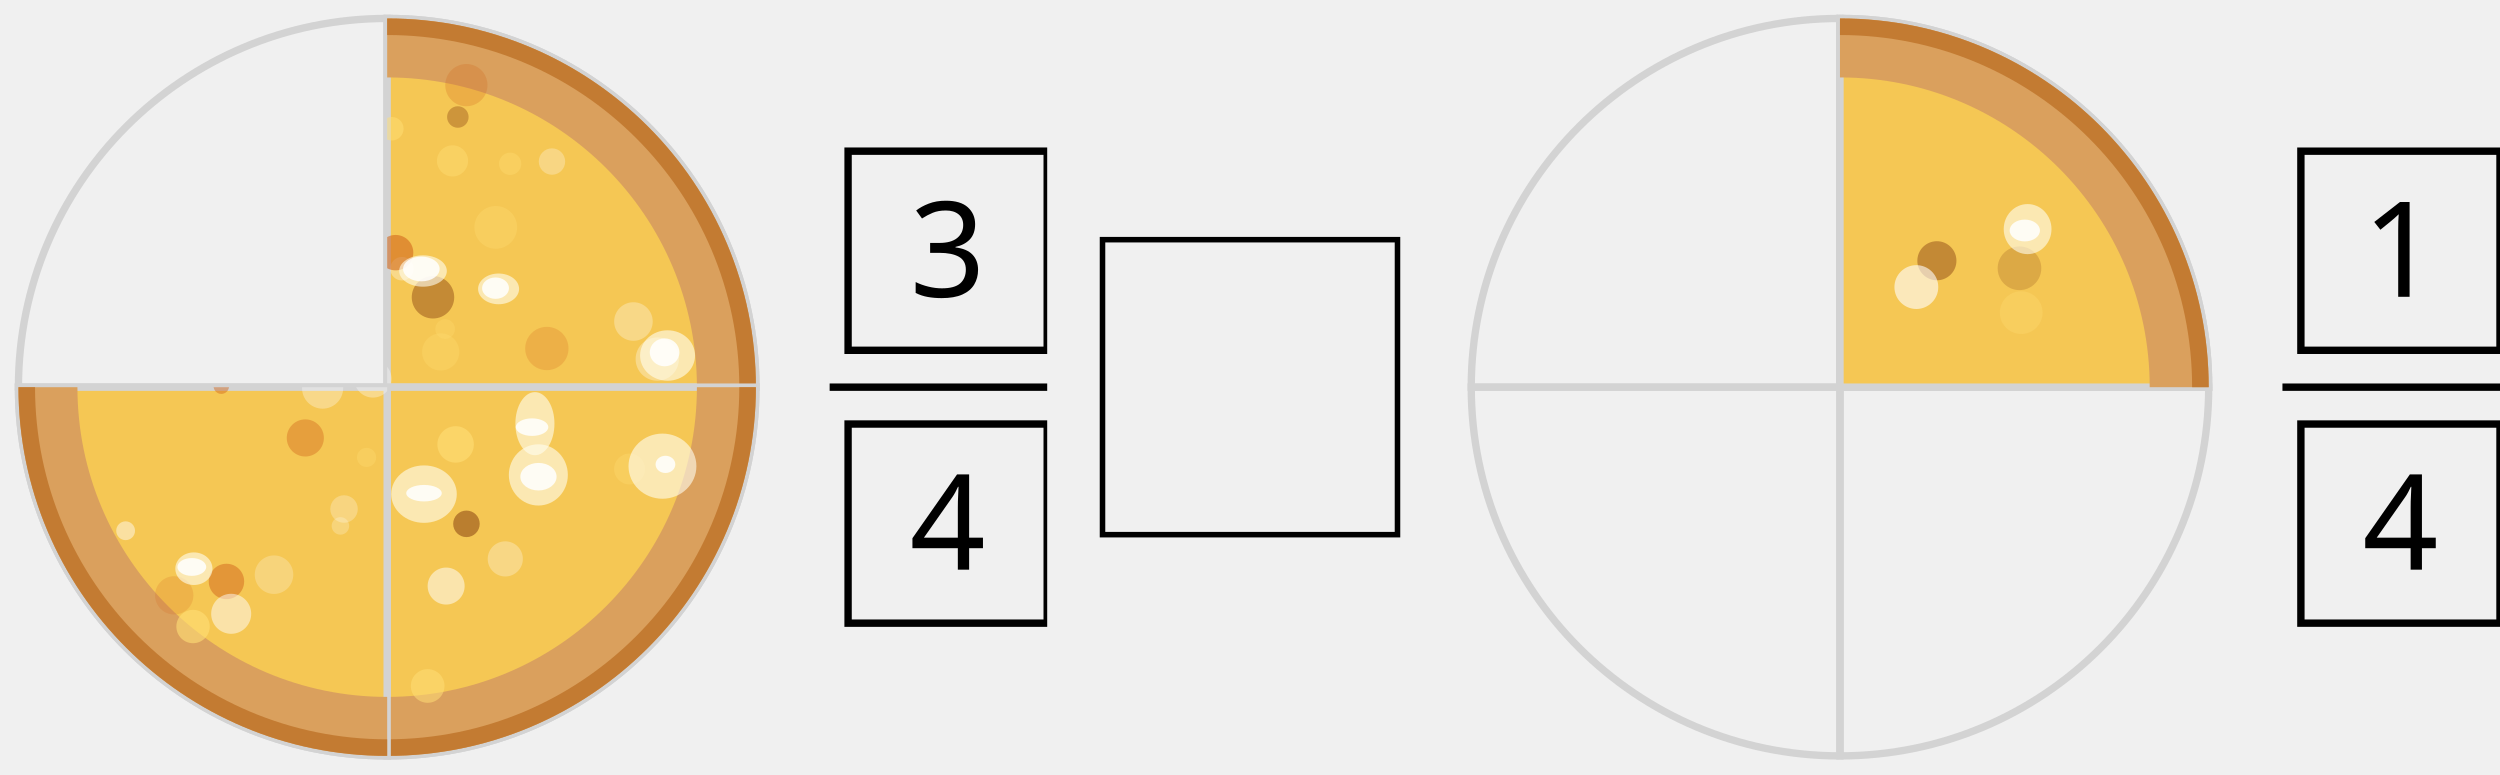
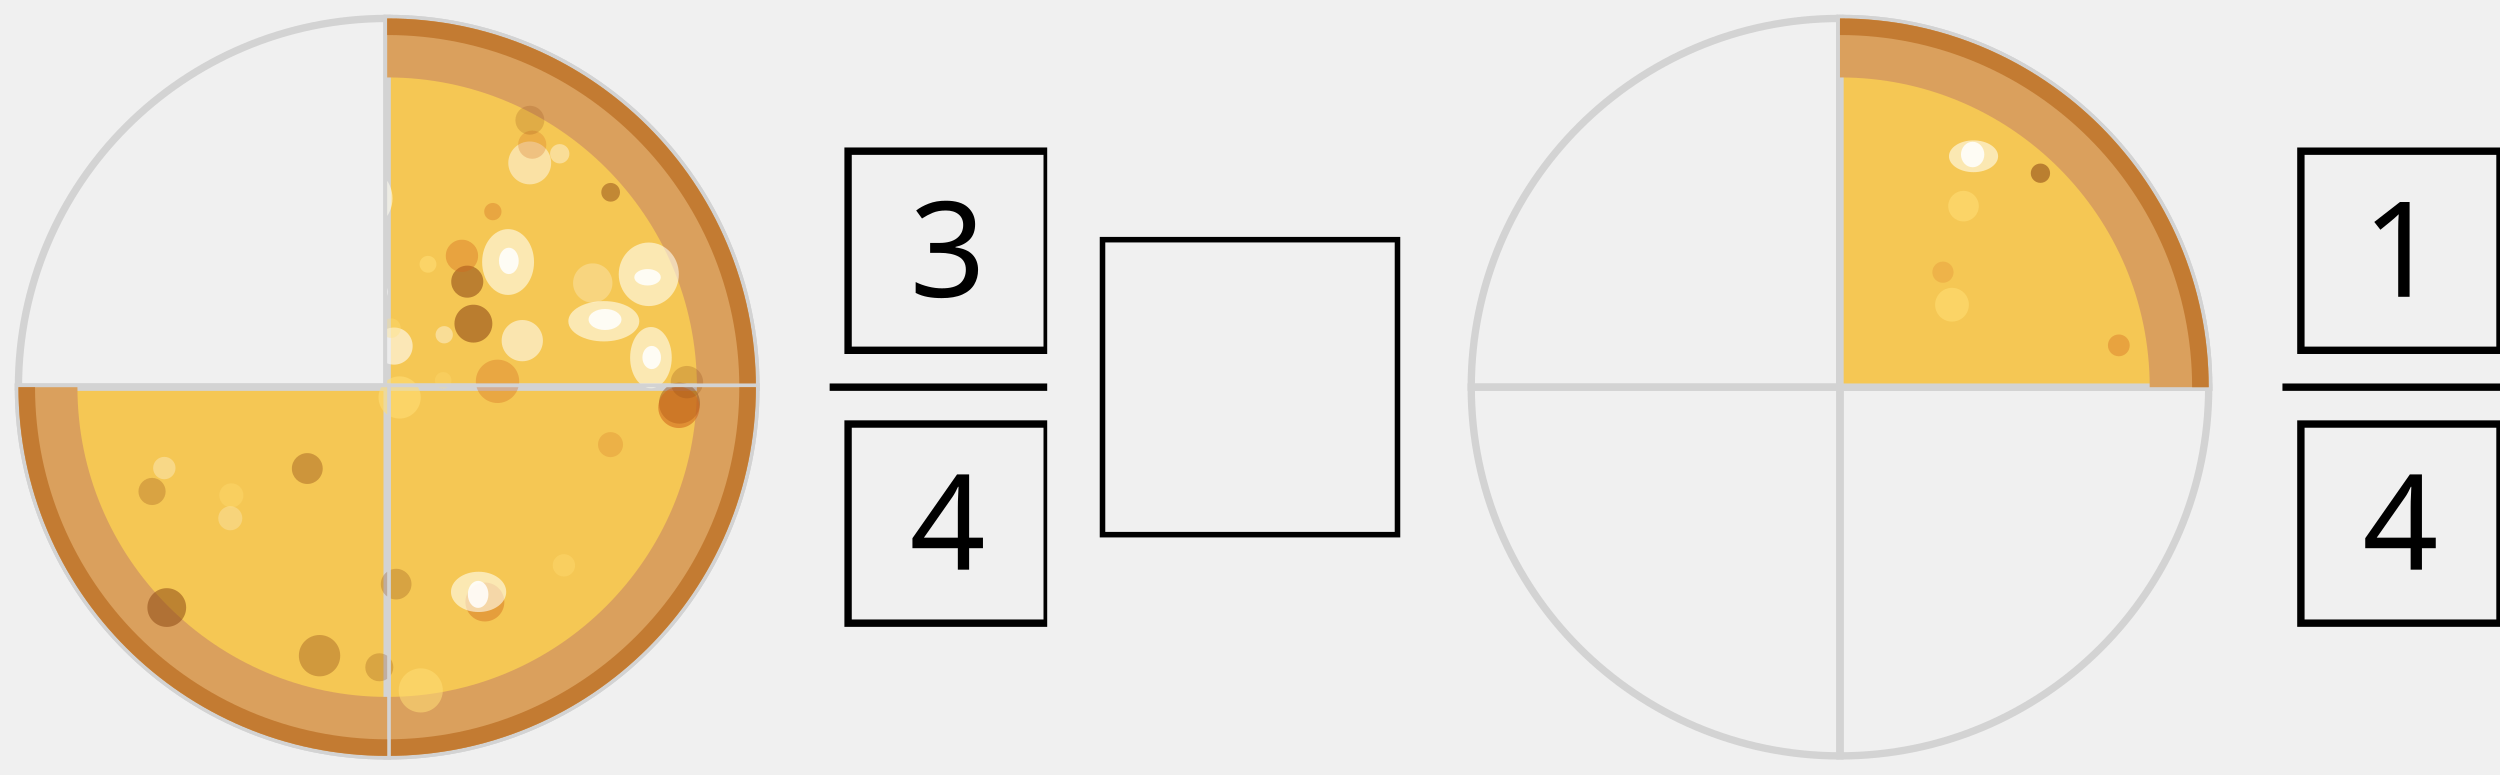
<svg xmlns="http://www.w3.org/2000/svg" xmlns:xlink="http://www.w3.org/1999/xlink" width="678.0" height="210.0">
  <svg x="0.0" y="0.0" width="284.0" height="210.0" viewBox="0 0 284.0 210">
    <defs>
-       <clipPath id="clip-4434256400-4502533968">
+       <clipPath id="clip-4511654416-4579929936">
        <path d="M105.0,105.0 L105.0,5.0 A100,100,0,0,1,205.0,105.0 Z" fill="none" />
      </clipPath>
-       <clipPath id="clip-4434256400-4503136208">
+       <clipPath id="clip-4511654416-4580680528">
        <path d="M105.0,105.0 L205.0,105.0 A100,100,0,0,1,105.0,205.0 Z" fill="none" />
      </clipPath>
-       <clipPath id="clip-4434256400-4503480912">
+       <clipPath id="clip-4511654416-4580718032">
        <path d="M105.0,105.0 L105.0,205.0 A100,100,0,0,1,5.0,105 Z" fill="none" />
      </clipPath>
    </defs>
    <g>
      <path d="M105.0,105.0 L105.0,5.0 A100,100,0,0,1,205.0,105.0 Z" fill="none" stroke="lightgray" stroke-width="2" />
      <path d="M105.0,105.0 L205.0,105.0 A100,100,0,0,1,105.0,205.0 Z" fill="none" stroke="lightgray" stroke-width="2" />
      <path d="M105.0,105.0 L105.0,205.0 A100,100,0,0,1,5.0,105 Z" fill="none" stroke="lightgray" stroke-width="2" />
      <path d="M105.0,105.0 L5.0,105 A100,100,0,0,1,105,5.0 Z" fill="none" stroke="lightgray" stroke-width="2" />
      <path d="M105.0,105.0 L105.0,5.0 A100,100,0,0,1,205.0,105.0 Z" fill="#F5C754" stroke="lightgray" stroke-width="2" />
-       <use xlink:href="#clip-4434256400-4502533968" />
-       <g clip-path="url(#clip-4434256400-4502533968)">
-         <circle cx="105.0" cy="105.0" r="92" stroke="#DAA05D" stroke-width="16" fill="none" />
-         <circle cx="105.0" cy="105.0" r="98" stroke="#C37B32" stroke-width="5" fill="none" />
-         <circle cx="92.323" cy="142.624" r="2.377" fill="#FFFFFF" fill-opacity="0.226" />
-         <circle cx="93.301" cy="138.044" r="3.729" fill="#FFFFFF" fill-opacity="0.256" />
-         <circle cx="70.148" cy="62.3" r="5.018" fill="#FFFFFF" fill-opacity="0.513" />
-         <circle cx="79.438" cy="75.374" r="5.429" fill="#D2691E" fill-opacity="0.256" />
-         <circle cx="60.021" cy="104.722" r="2.107" fill="#D2691E" fill-opacity="0.461" />
-         <circle cx="61.415" cy="157.692" r="4.803" fill="#D2691E" fill-opacity="0.518" />
-         <circle cx="99.894" cy="98.102" r="4.001" fill="#D2691E" fill-opacity="0.358" />
-         <circle cx="117.424" cy="80.62" r="5.759" fill="#8B4513" fill-opacity="0.468" />
-         <circle cx="52.353" cy="169.916" r="4.525" fill="#FFDE75" fill-opacity="0.597" />
-         <circle cx="74.312" cy="155.856" r="5.222" fill="#FFFFFF" fill-opacity="0.227" />
-         <circle cx="126.499" cy="142.065" r="3.599" fill="#8B4513" fill-opacity="0.556" />
-         <circle cx="87.49" cy="105.251" r="5.579" fill="#FFFFFF" fill-opacity="0.312" />
-         <circle cx="122.723" cy="43.635" r="4.221" fill="#FFDE75" fill-opacity="0.429" />
-         <circle cx="86.956" cy="26.168" r="2.171" fill="#FFFFFF" fill-opacity="0.28" />
-         <circle cx="119.519" cy="95.445" r="5.049" fill="#FFDE75" fill-opacity="0.279" />
-         <circle cx="148.304" cy="94.514" r="5.877" fill="#D2691E" fill-opacity="0.242" />
-         <circle cx="58.496" cy="59.856" r="4.905" fill="#FFFFFF" fill-opacity="0.257" />
-         <circle cx="95.373" cy="23.519" r="3.807" fill="#8B4513" fill-opacity="0.224" />
-         <circle cx="33.863" cy="85.746" r="2.396" fill="#8B4513" fill-opacity="0.212" />
-         <circle cx="149.695" cy="43.81" r="3.578" fill="#FFFFFF" fill-opacity="0.277" />
-         <circle cx="134.45" cy="61.665" r="5.789" fill="#FFDE75" fill-opacity="0.308" />
-         <circle cx="62.697" cy="166.463" r="5.427" fill="#FFFFFF" fill-opacity="0.489" />
-         <circle cx="34.068" cy="143.938" r="2.55" fill="#FFFFFF" fill-opacity="0.453" />
-         <circle cx="53.207" cy="62.461" r="4.716" fill="#FFFFFF" fill-opacity="0.306" />
-         <circle cx="126.48" cy="23.086" r="5.731" fill="#D2691E" fill-opacity="0.254" />
-         <circle cx="109.015" cy="72.873" r="3.192" fill="#FFFFFF" fill-opacity="0.319" />
-         <circle cx="106.267" cy="34.91" r="3.186" fill="#FFDE75" fill-opacity="0.51" />
-         <circle cx="123.564" cy="120.527" r="4.945" fill="#FFDE75" fill-opacity="0.599" />
-         <circle cx="65.887" cy="67.214" r="3.531" fill="#FFFFFF" fill-opacity="0.595" />
-         <circle cx="124.169" cy="31.73" r="2.92" fill="#8B4513" fill-opacity="0.382" />
-         <circle cx="170.741" cy="127.194" r="4.187" fill="#FFDE75" fill-opacity="0.318" />
-         <circle cx="99.409" cy="124.053" r="2.592" fill="#FFDE75" fill-opacity="0.312" />
-         <circle cx="120.992" cy="158.941" r="5.017" fill="#FFFFFF" fill-opacity="0.514" />
-         <circle cx="101.138" cy="102.768" r="5.058" fill="#FFFFFF" fill-opacity="0.327" />
-         <circle cx="100.95" cy="55.069" r="3.654" fill="#D2691E" fill-opacity="0.462" />
-         <circle cx="138.352" cy="44.422" r="3.019" fill="#FFDE75" fill-opacity="0.366" />
-         <circle cx="120.72" cy="89.234" r="2.665" fill="#FFDE75" fill-opacity="0.272" />
-         <circle cx="137.035" cy="151.576" r="4.764" fill="#FFFFFF" fill-opacity="0.287" />
-         <circle cx="171.787" cy="87.194" r="5.228" fill="#FFFFFF" fill-opacity="0.297" />
-         <circle cx="115.981" cy="186.034" r="4.564" fill="#FFDE75" fill-opacity="0.54" />
-         <circle cx="82.803" cy="118.771" r="5.035" fill="#D2691E" fill-opacity="0.417" />
-         <circle cx="178.25" cy="97.382" r="5.873" fill="#FFFFFF" fill-opacity="0.315" />
-         <circle cx="47.249" cy="161.459" r="5.199" fill="#D2691E" fill-opacity="0.204" />
-         <circle cx="107.287" cy="68.519" r="4.804" fill="#D2691E" fill-opacity="0.596" />
-         <circle cx="47.731" cy="82.656" r="3.165" fill="#8B4513" fill-opacity="0.369" />
-         <ellipse cx="179.658" cy="126.426" rx="9.205" ry="8.834" fill="#FFFDF0" fill-opacity="0.6" />
-         <ellipse cx="180.468" cy="125.941" rx="2.679" ry="2.338" fill="#FFFFFF" fill-opacity="0.85" />
-         <ellipse cx="114.99" cy="134.008" rx="8.891" ry="7.789" fill="#FFFDF0" fill-opacity="0.6" />
-         <ellipse cx="114.989" cy="133.753" rx="4.816" ry="2.238" fill="#FFFFFF" fill-opacity="0.85" />
-         <ellipse cx="145.999" cy="128.796" rx="8.001" ry="8.304" fill="#FFFDF0" fill-opacity="0.6" />
-         <ellipse cx="146.032" cy="129.28" rx="4.913" ry="3.737" fill="#FFFFFF" fill-opacity="0.85" />
-         <ellipse cx="95.317" cy="86.642" rx="8.515" ry="6.165" fill="#FFFDF0" fill-opacity="0.6" />
-         <ellipse cx="95.678" cy="86.908" rx="3.491" ry="2.332" fill="#FFFFFF" fill-opacity="0.85" />
-         <ellipse cx="114.719" cy="73.498" rx="6.463" ry="4.253" fill="#FFFDF0" fill-opacity="0.6" />
-         <ellipse cx="114.27" cy="72.943" rx="4.957" ry="3.362" fill="#FFFFFF" fill-opacity="0.85" />
-         <ellipse cx="52.583" cy="154.231" rx="5.036" ry="4.418" fill="#FFFDF0" fill-opacity="0.6" />
-         <ellipse cx="52.017" cy="153.757" rx="3.905" ry="2.419" fill="#FFFFFF" fill-opacity="0.85" />
-         <ellipse cx="135.216" cy="78.345" rx="5.561" ry="4.167" fill="#FFFDF0" fill-opacity="0.6" />
-         <ellipse cx="134.388" cy="78.148" rx="3.65" ry="2.9" fill="#FFFFFF" fill-opacity="0.85" />
-         <ellipse cx="145.07" cy="114.896" rx="5.298" ry="8.555" fill="#FFFDF0" fill-opacity="0.6" />
-         <ellipse cx="144.29" cy="115.841" rx="4.409" ry="2.381" fill="#FFFFFF" fill-opacity="0.85" />
-         <ellipse cx="181.042" cy="96.418" rx="7.451" ry="6.844" fill="#FFFDF0" fill-opacity="0.6" />
-         <ellipse cx="180.238" cy="95.554" rx="4.02" ry="3.787" fill="#FFFFFF" fill-opacity="0.85" />
+       <use xlink:href="#clip-4511654416-4579929936" />
+       <g clip-path="url(#clip-4511654416-4579929936)">
+         <circle cx="105.0" cy="105.0" r="92" stroke="#DAA05D" stroke-width="16" fill="none" />
+         <circle cx="105.0" cy="105.0" r="98" stroke="#C37B32" stroke-width="5" fill="none" />
+         <circle cx="86.658" cy="177.82" r="5.611" fill="#8B4513" fill-opacity="0.345" />
+         <circle cx="102.867" cy="180.965" r="3.798" fill="#8B4513" fill-opacity="0.262" />
+         <circle cx="62.738" cy="134.346" r="3.273" fill="#FFDE75" fill-opacity="0.353" />
+         <circle cx="152.934" cy="153.323" r="3.027" fill="#FFDE75" fill-opacity="0.399" />
+         <circle cx="108.377" cy="107.793" r="5.723" fill="#FFDE75" fill-opacity="0.576" />
+         <circle cx="143.66" cy="44.184" r="5.812" fill="#FFFFFF" fill-opacity="0.465" />
+         <circle cx="184.282" cy="109.342" r="5.555" fill="#8B4513" fill-opacity="0.438" />
+         <circle cx="165.607" cy="52.151" r="2.539" fill="#8B4513" fill-opacity="0.481" />
+         <circle cx="33.186" cy="65.707" r="3.967" fill="#8B4513" fill-opacity="0.34" />
+         <circle cx="114.109" cy="187.24" r="5.982" fill="#FFDE75" fill-opacity="0.54" />
+         <circle cx="134.927" cy="103.417" r="5.883" fill="#D2691E" fill-opacity="0.337" />
+         <circle cx="184.106" cy="110.5" r="5.584" fill="#D2691E" fill-opacity="0.59" />
+         <circle cx="54.277" cy="100.304" r="2.767" fill="#8B4513" fill-opacity="0.565" />
+         <circle cx="131.5" cy="163.267" r="5.281" fill="#D2691E" fill-opacity="0.43" />
+         <circle cx="48.217" cy="46.07" r="5.981" fill="#8B4513" fill-opacity="0.399" />
+         <circle cx="160.754" cy="76.762" r="5.337" fill="#FFFFFF" fill-opacity="0.252" />
+         <circle cx="102.786" cy="79.173" r="2.459" fill="#FFFFFF" fill-opacity="0.461" />
+         <circle cx="144.337" cy="39.235" r="3.83" fill="#D2691E" fill-opacity="0.268" />
+         <circle cx="126.72" cy="76.385" r="4.347" fill="#8B4513" fill-opacity="0.553" />
+         <circle cx="40.839" cy="91.419" r="3.7" fill="#FFFFFF" fill-opacity="0.33" />
+         <circle cx="62.452" cy="140.555" r="3.263" fill="#FFFFFF" fill-opacity="0.23" />
+         <circle cx="120.186" cy="103.151" r="2.246" fill="#FFDE75" fill-opacity="0.256" />
+         <circle cx="41.234" cy="133.286" r="3.686" fill="#8B4513" fill-opacity="0.273" />
+         <circle cx="82.969" cy="91.082" r="4.142" fill="#FFFFFF" fill-opacity="0.46" />
+         <circle cx="186.294" cy="103.639" r="4.394" fill="#8B4513" fill-opacity="0.239" />
+         <circle cx="44.255" cy="76.4" r="4.797" fill="#8B4513" fill-opacity="0.447" />
+         <circle cx="44.563" cy="126.936" r="3.038" fill="#FFFFFF" fill-opacity="0.299" />
+         <circle cx="90.916" cy="48.678" r="4.447" fill="#8B4513" fill-opacity="0.387" />
+         <circle cx="151.799" cy="41.701" r="2.625" fill="#FFFFFF" fill-opacity="0.394" />
+         <circle cx="83.339" cy="127.068" r="4.186" fill="#8B4513" fill-opacity="0.38" />
+         <circle cx="116.072" cy="71.675" r="2.283" fill="#FFDE75" fill-opacity="0.562" />
+         <circle cx="120.475" cy="90.786" r="2.349" fill="#FFFFFF" fill-opacity="0.385" />
+         <circle cx="141.643" cy="92.38" r="5.595" fill="#FFFFFF" fill-opacity="0.533" />
+         <circle cx="128.386" cy="87.772" r="5.139" fill="#8B4513" fill-opacity="0.559" />
+         <circle cx="106.875" cy="93.856" r="5.039" fill="#FFFFFF" fill-opacity="0.574" />
+         <circle cx="106.041" cy="88.99" r="2.648" fill="#FFDE75" fill-opacity="0.315" />
+         <circle cx="143.697" cy="32.599" r="3.922" fill="#8B4513" fill-opacity="0.201" />
+         <circle cx="165.573" cy="120.579" r="3.401" fill="#D2691E" fill-opacity="0.231" />
+         <circle cx="107.435" cy="158.416" r="4.158" fill="#8B4513" fill-opacity="0.278" />
+         <circle cx="45.228" cy="164.77" r="5.26" fill="#8B4513" fill-opacity="0.52" />
+         <circle cx="133.661" cy="57.388" r="2.35" fill="#D2691E" fill-opacity="0.345" />
+         <circle cx="94.537" cy="36.324" r="3.179" fill="#FFFFFF" fill-opacity="0.342" />
+         <circle cx="74.796" cy="41.258" r="4.042" fill="#FFFFFF" fill-opacity="0.326" />
+         <circle cx="125.279" cy="69.391" r="4.384" fill="#D2691E" fill-opacity="0.385" />
+         <circle cx="39.261" cy="72.043" r="5.851" fill="#D2691E" fill-opacity="0.212" />
+         <ellipse cx="176.533" cy="96.992" rx="5.646" ry="8.308" fill="#FFFDF0" fill-opacity="0.6" />
+         <ellipse cx="176.744" cy="96.956" rx="2.521" ry="3.146" fill="#FFFFFF" fill-opacity="0.85" />
+         <ellipse cx="137.792" cy="71.062" rx="7.039" ry="8.927" fill="#FFFDF0" fill-opacity="0.6" />
+         <ellipse cx="137.994" cy="70.754" rx="2.681" ry="3.578" fill="#FFFFFF" fill-opacity="0.85" />
+         <ellipse cx="76.523" cy="67.152" rx="9.256" ry="6.687" fill="#FFFDF0" fill-opacity="0.6" />
+         <ellipse cx="75.754" cy="68.009" rx="3.397" ry="3.446" fill="#FFFFFF" fill-opacity="0.85" />
+         <ellipse cx="175.951" cy="74.392" rx="8.151" ry="8.616" fill="#FFFDF0" fill-opacity="0.6" />
+         <ellipse cx="175.615" cy="75.193" rx="3.593" ry="2.23" fill="#FFFFFF" fill-opacity="0.85" />
+         <ellipse cx="129.796" cy="160.519" rx="7.491" ry="5.465" fill="#FFFDF0" fill-opacity="0.6" />
+         <ellipse cx="129.667" cy="161.196" rx="2.79" ry="3.671" fill="#FFFFFF" fill-opacity="0.85" />
+         <ellipse cx="163.756" cy="87.123" rx="9.622" ry="5.468" fill="#FFFDF0" fill-opacity="0.6" />
+         <ellipse cx="164.084" cy="86.645" rx="4.457" ry="2.853" fill="#FFFFFF" fill-opacity="0.85" />
+         <ellipse cx="67.882" cy="58.273" rx="5.076" ry="4.556" fill="#FFFDF0" fill-opacity="0.6" />
+         <ellipse cx="68.396" cy="59.19" rx="2.797" ry="2.282" fill="#FFFFFF" fill-opacity="0.85" />
+         <ellipse cx="85.088" cy="40.542" rx="7.5" ry="7.024" fill="#FFFDF0" fill-opacity="0.6" />
+         <ellipse cx="85.307" cy="41.097" rx="4.77" ry="2.007" fill="#FFFFFF" fill-opacity="0.85" />
+         <ellipse cx="97.394" cy="53.813" rx="9.054" ry="8.811" fill="#FFFDF0" fill-opacity="0.6" />
+         <ellipse cx="97.474" cy="54.08" rx="3.26" ry="3.71" fill="#FFFFFF" fill-opacity="0.85" />
      </g>
      <path d="M105.0,105.0 L205.0,105.0 A100,100,0,0,1,105.0,205.0 Z" fill="#F5C754" stroke="lightgray" stroke-width="2" />
-       <use xlink:href="#clip-4434256400-4503136208" />
-       <g clip-path="url(#clip-4434256400-4503136208)">
-         <circle cx="105.0" cy="105.0" r="92" stroke="#DAA05D" stroke-width="16" fill="none" />
-         <circle cx="105.0" cy="105.0" r="98" stroke="#C37B32" stroke-width="5" fill="none" />
-         <circle cx="92.323" cy="142.624" r="2.377" fill="#FFFFFF" fill-opacity="0.226" />
-         <circle cx="93.301" cy="138.044" r="3.729" fill="#FFFFFF" fill-opacity="0.256" />
-         <circle cx="70.148" cy="62.3" r="5.018" fill="#FFFFFF" fill-opacity="0.513" />
-         <circle cx="79.438" cy="75.374" r="5.429" fill="#D2691E" fill-opacity="0.256" />
-         <circle cx="60.021" cy="104.722" r="2.107" fill="#D2691E" fill-opacity="0.461" />
-         <circle cx="61.415" cy="157.692" r="4.803" fill="#D2691E" fill-opacity="0.518" />
-         <circle cx="99.894" cy="98.102" r="4.001" fill="#D2691E" fill-opacity="0.358" />
-         <circle cx="117.424" cy="80.62" r="5.759" fill="#8B4513" fill-opacity="0.468" />
-         <circle cx="52.353" cy="169.916" r="4.525" fill="#FFDE75" fill-opacity="0.597" />
-         <circle cx="74.312" cy="155.856" r="5.222" fill="#FFFFFF" fill-opacity="0.227" />
-         <circle cx="126.499" cy="142.065" r="3.599" fill="#8B4513" fill-opacity="0.556" />
-         <circle cx="87.49" cy="105.251" r="5.579" fill="#FFFFFF" fill-opacity="0.312" />
-         <circle cx="122.723" cy="43.635" r="4.221" fill="#FFDE75" fill-opacity="0.429" />
-         <circle cx="86.956" cy="26.168" r="2.171" fill="#FFFFFF" fill-opacity="0.28" />
-         <circle cx="119.519" cy="95.445" r="5.049" fill="#FFDE75" fill-opacity="0.279" />
-         <circle cx="148.304" cy="94.514" r="5.877" fill="#D2691E" fill-opacity="0.242" />
-         <circle cx="58.496" cy="59.856" r="4.905" fill="#FFFFFF" fill-opacity="0.257" />
-         <circle cx="95.373" cy="23.519" r="3.807" fill="#8B4513" fill-opacity="0.224" />
-         <circle cx="33.863" cy="85.746" r="2.396" fill="#8B4513" fill-opacity="0.212" />
-         <circle cx="149.695" cy="43.81" r="3.578" fill="#FFFFFF" fill-opacity="0.277" />
-         <circle cx="134.45" cy="61.665" r="5.789" fill="#FFDE75" fill-opacity="0.308" />
-         <circle cx="62.697" cy="166.463" r="5.427" fill="#FFFFFF" fill-opacity="0.489" />
-         <circle cx="34.068" cy="143.938" r="2.55" fill="#FFFFFF" fill-opacity="0.453" />
-         <circle cx="53.207" cy="62.461" r="4.716" fill="#FFFFFF" fill-opacity="0.306" />
-         <circle cx="126.48" cy="23.086" r="5.731" fill="#D2691E" fill-opacity="0.254" />
-         <circle cx="109.015" cy="72.873" r="3.192" fill="#FFFFFF" fill-opacity="0.319" />
-         <circle cx="106.267" cy="34.91" r="3.186" fill="#FFDE75" fill-opacity="0.51" />
-         <circle cx="123.564" cy="120.527" r="4.945" fill="#FFDE75" fill-opacity="0.599" />
-         <circle cx="65.887" cy="67.214" r="3.531" fill="#FFFFFF" fill-opacity="0.595" />
-         <circle cx="124.169" cy="31.73" r="2.92" fill="#8B4513" fill-opacity="0.382" />
-         <circle cx="170.741" cy="127.194" r="4.187" fill="#FFDE75" fill-opacity="0.318" />
-         <circle cx="99.409" cy="124.053" r="2.592" fill="#FFDE75" fill-opacity="0.312" />
-         <circle cx="120.992" cy="158.941" r="5.017" fill="#FFFFFF" fill-opacity="0.514" />
-         <circle cx="101.138" cy="102.768" r="5.058" fill="#FFFFFF" fill-opacity="0.327" />
-         <circle cx="100.95" cy="55.069" r="3.654" fill="#D2691E" fill-opacity="0.462" />
-         <circle cx="138.352" cy="44.422" r="3.019" fill="#FFDE75" fill-opacity="0.366" />
-         <circle cx="120.72" cy="89.234" r="2.665" fill="#FFDE75" fill-opacity="0.272" />
-         <circle cx="137.035" cy="151.576" r="4.764" fill="#FFFFFF" fill-opacity="0.287" />
-         <circle cx="171.787" cy="87.194" r="5.228" fill="#FFFFFF" fill-opacity="0.297" />
-         <circle cx="115.981" cy="186.034" r="4.564" fill="#FFDE75" fill-opacity="0.54" />
-         <circle cx="82.803" cy="118.771" r="5.035" fill="#D2691E" fill-opacity="0.417" />
-         <circle cx="178.25" cy="97.382" r="5.873" fill="#FFFFFF" fill-opacity="0.315" />
-         <circle cx="47.249" cy="161.459" r="5.199" fill="#D2691E" fill-opacity="0.204" />
-         <circle cx="107.287" cy="68.519" r="4.804" fill="#D2691E" fill-opacity="0.596" />
-         <circle cx="47.731" cy="82.656" r="3.165" fill="#8B4513" fill-opacity="0.369" />
-         <ellipse cx="179.658" cy="126.426" rx="9.205" ry="8.834" fill="#FFFDF0" fill-opacity="0.6" />
-         <ellipse cx="180.468" cy="125.941" rx="2.679" ry="2.338" fill="#FFFFFF" fill-opacity="0.85" />
-         <ellipse cx="114.99" cy="134.008" rx="8.891" ry="7.789" fill="#FFFDF0" fill-opacity="0.6" />
-         <ellipse cx="114.989" cy="133.753" rx="4.816" ry="2.238" fill="#FFFFFF" fill-opacity="0.85" />
-         <ellipse cx="145.999" cy="128.796" rx="8.001" ry="8.304" fill="#FFFDF0" fill-opacity="0.6" />
-         <ellipse cx="146.032" cy="129.28" rx="4.913" ry="3.737" fill="#FFFFFF" fill-opacity="0.85" />
-         <ellipse cx="95.317" cy="86.642" rx="8.515" ry="6.165" fill="#FFFDF0" fill-opacity="0.6" />
-         <ellipse cx="95.678" cy="86.908" rx="3.491" ry="2.332" fill="#FFFFFF" fill-opacity="0.85" />
-         <ellipse cx="114.719" cy="73.498" rx="6.463" ry="4.253" fill="#FFFDF0" fill-opacity="0.6" />
-         <ellipse cx="114.27" cy="72.943" rx="4.957" ry="3.362" fill="#FFFFFF" fill-opacity="0.85" />
-         <ellipse cx="52.583" cy="154.231" rx="5.036" ry="4.418" fill="#FFFDF0" fill-opacity="0.6" />
-         <ellipse cx="52.017" cy="153.757" rx="3.905" ry="2.419" fill="#FFFFFF" fill-opacity="0.85" />
-         <ellipse cx="135.216" cy="78.345" rx="5.561" ry="4.167" fill="#FFFDF0" fill-opacity="0.6" />
-         <ellipse cx="134.388" cy="78.148" rx="3.65" ry="2.9" fill="#FFFFFF" fill-opacity="0.85" />
-         <ellipse cx="145.07" cy="114.896" rx="5.298" ry="8.555" fill="#FFFDF0" fill-opacity="0.6" />
-         <ellipse cx="144.29" cy="115.841" rx="4.409" ry="2.381" fill="#FFFFFF" fill-opacity="0.85" />
-         <ellipse cx="181.042" cy="96.418" rx="7.451" ry="6.844" fill="#FFFDF0" fill-opacity="0.6" />
-         <ellipse cx="180.238" cy="95.554" rx="4.02" ry="3.787" fill="#FFFFFF" fill-opacity="0.85" />
+       <use xlink:href="#clip-4511654416-4580680528" />
+       <g clip-path="url(#clip-4511654416-4580680528)">
+         <circle cx="105.0" cy="105.0" r="92" stroke="#DAA05D" stroke-width="16" fill="none" />
+         <circle cx="105.0" cy="105.0" r="98" stroke="#C37B32" stroke-width="5" fill="none" />
+         <circle cx="86.658" cy="177.82" r="5.611" fill="#8B4513" fill-opacity="0.345" />
+         <circle cx="102.867" cy="180.965" r="3.798" fill="#8B4513" fill-opacity="0.262" />
+         <circle cx="62.738" cy="134.346" r="3.273" fill="#FFDE75" fill-opacity="0.353" />
+         <circle cx="152.934" cy="153.323" r="3.027" fill="#FFDE75" fill-opacity="0.399" />
+         <circle cx="108.377" cy="107.793" r="5.723" fill="#FFDE75" fill-opacity="0.576" />
+         <circle cx="143.66" cy="44.184" r="5.812" fill="#FFFFFF" fill-opacity="0.465" />
+         <circle cx="184.282" cy="109.342" r="5.555" fill="#8B4513" fill-opacity="0.438" />
+         <circle cx="165.607" cy="52.151" r="2.539" fill="#8B4513" fill-opacity="0.481" />
+         <circle cx="33.186" cy="65.707" r="3.967" fill="#8B4513" fill-opacity="0.34" />
+         <circle cx="114.109" cy="187.24" r="5.982" fill="#FFDE75" fill-opacity="0.54" />
+         <circle cx="134.927" cy="103.417" r="5.883" fill="#D2691E" fill-opacity="0.337" />
+         <circle cx="184.106" cy="110.5" r="5.584" fill="#D2691E" fill-opacity="0.59" />
+         <circle cx="54.277" cy="100.304" r="2.767" fill="#8B4513" fill-opacity="0.565" />
+         <circle cx="131.5" cy="163.267" r="5.281" fill="#D2691E" fill-opacity="0.43" />
+         <circle cx="48.217" cy="46.07" r="5.981" fill="#8B4513" fill-opacity="0.399" />
+         <circle cx="160.754" cy="76.762" r="5.337" fill="#FFFFFF" fill-opacity="0.252" />
+         <circle cx="102.786" cy="79.173" r="2.459" fill="#FFFFFF" fill-opacity="0.461" />
+         <circle cx="144.337" cy="39.235" r="3.83" fill="#D2691E" fill-opacity="0.268" />
+         <circle cx="126.72" cy="76.385" r="4.347" fill="#8B4513" fill-opacity="0.553" />
+         <circle cx="40.839" cy="91.419" r="3.7" fill="#FFFFFF" fill-opacity="0.33" />
+         <circle cx="62.452" cy="140.555" r="3.263" fill="#FFFFFF" fill-opacity="0.23" />
+         <circle cx="120.186" cy="103.151" r="2.246" fill="#FFDE75" fill-opacity="0.256" />
+         <circle cx="41.234" cy="133.286" r="3.686" fill="#8B4513" fill-opacity="0.273" />
+         <circle cx="82.969" cy="91.082" r="4.142" fill="#FFFFFF" fill-opacity="0.46" />
+         <circle cx="186.294" cy="103.639" r="4.394" fill="#8B4513" fill-opacity="0.239" />
+         <circle cx="44.255" cy="76.4" r="4.797" fill="#8B4513" fill-opacity="0.447" />
+         <circle cx="44.563" cy="126.936" r="3.038" fill="#FFFFFF" fill-opacity="0.299" />
+         <circle cx="90.916" cy="48.678" r="4.447" fill="#8B4513" fill-opacity="0.387" />
+         <circle cx="151.799" cy="41.701" r="2.625" fill="#FFFFFF" fill-opacity="0.394" />
+         <circle cx="83.339" cy="127.068" r="4.186" fill="#8B4513" fill-opacity="0.38" />
+         <circle cx="116.072" cy="71.675" r="2.283" fill="#FFDE75" fill-opacity="0.562" />
+         <circle cx="120.475" cy="90.786" r="2.349" fill="#FFFFFF" fill-opacity="0.385" />
+         <circle cx="141.643" cy="92.38" r="5.595" fill="#FFFFFF" fill-opacity="0.533" />
+         <circle cx="128.386" cy="87.772" r="5.139" fill="#8B4513" fill-opacity="0.559" />
+         <circle cx="106.875" cy="93.856" r="5.039" fill="#FFFFFF" fill-opacity="0.574" />
+         <circle cx="106.041" cy="88.99" r="2.648" fill="#FFDE75" fill-opacity="0.315" />
+         <circle cx="143.697" cy="32.599" r="3.922" fill="#8B4513" fill-opacity="0.201" />
+         <circle cx="165.573" cy="120.579" r="3.401" fill="#D2691E" fill-opacity="0.231" />
+         <circle cx="107.435" cy="158.416" r="4.158" fill="#8B4513" fill-opacity="0.278" />
+         <circle cx="45.228" cy="164.77" r="5.26" fill="#8B4513" fill-opacity="0.52" />
+         <circle cx="133.661" cy="57.388" r="2.35" fill="#D2691E" fill-opacity="0.345" />
+         <circle cx="94.537" cy="36.324" r="3.179" fill="#FFFFFF" fill-opacity="0.342" />
+         <circle cx="74.796" cy="41.258" r="4.042" fill="#FFFFFF" fill-opacity="0.326" />
+         <circle cx="125.279" cy="69.391" r="4.384" fill="#D2691E" fill-opacity="0.385" />
+         <circle cx="39.261" cy="72.043" r="5.851" fill="#D2691E" fill-opacity="0.212" />
+         <ellipse cx="176.533" cy="96.992" rx="5.646" ry="8.308" fill="#FFFDF0" fill-opacity="0.6" />
+         <ellipse cx="176.744" cy="96.956" rx="2.521" ry="3.146" fill="#FFFFFF" fill-opacity="0.85" />
+         <ellipse cx="137.792" cy="71.062" rx="7.039" ry="8.927" fill="#FFFDF0" fill-opacity="0.6" />
+         <ellipse cx="137.994" cy="70.754" rx="2.681" ry="3.578" fill="#FFFFFF" fill-opacity="0.85" />
+         <ellipse cx="76.523" cy="67.152" rx="9.256" ry="6.687" fill="#FFFDF0" fill-opacity="0.6" />
+         <ellipse cx="75.754" cy="68.009" rx="3.397" ry="3.446" fill="#FFFFFF" fill-opacity="0.85" />
+         <ellipse cx="175.951" cy="74.392" rx="8.151" ry="8.616" fill="#FFFDF0" fill-opacity="0.6" />
+         <ellipse cx="175.615" cy="75.193" rx="3.593" ry="2.23" fill="#FFFFFF" fill-opacity="0.85" />
+         <ellipse cx="129.796" cy="160.519" rx="7.491" ry="5.465" fill="#FFFDF0" fill-opacity="0.6" />
+         <ellipse cx="129.667" cy="161.196" rx="2.79" ry="3.671" fill="#FFFFFF" fill-opacity="0.85" />
+         <ellipse cx="163.756" cy="87.123" rx="9.622" ry="5.468" fill="#FFFDF0" fill-opacity="0.6" />
+         <ellipse cx="164.084" cy="86.645" rx="4.457" ry="2.853" fill="#FFFFFF" fill-opacity="0.85" />
+         <ellipse cx="67.882" cy="58.273" rx="5.076" ry="4.556" fill="#FFFDF0" fill-opacity="0.6" />
+         <ellipse cx="68.396" cy="59.19" rx="2.797" ry="2.282" fill="#FFFFFF" fill-opacity="0.85" />
+         <ellipse cx="85.088" cy="40.542" rx="7.5" ry="7.024" fill="#FFFDF0" fill-opacity="0.6" />
+         <ellipse cx="85.307" cy="41.097" rx="4.77" ry="2.007" fill="#FFFFFF" fill-opacity="0.85" />
+         <ellipse cx="97.394" cy="53.813" rx="9.054" ry="8.811" fill="#FFFDF0" fill-opacity="0.6" />
+         <ellipse cx="97.474" cy="54.08" rx="3.26" ry="3.71" fill="#FFFFFF" fill-opacity="0.85" />
      </g>
      <path d="M105.0,105.0 L105.0,205.0 A100,100,0,0,1,5.0,105 Z" fill="#F5C754" stroke="lightgray" stroke-width="2" />
-       <use xlink:href="#clip-4434256400-4503480912" />
-       <g clip-path="url(#clip-4434256400-4503480912)">
-         <circle cx="105.0" cy="105.0" r="92" stroke="#DAA05D" stroke-width="16" fill="none" />
-         <circle cx="105.0" cy="105.0" r="98" stroke="#C37B32" stroke-width="5" fill="none" />
-         <circle cx="92.323" cy="142.624" r="2.377" fill="#FFFFFF" fill-opacity="0.226" />
-         <circle cx="93.301" cy="138.044" r="3.729" fill="#FFFFFF" fill-opacity="0.256" />
-         <circle cx="70.148" cy="62.3" r="5.018" fill="#FFFFFF" fill-opacity="0.513" />
-         <circle cx="79.438" cy="75.374" r="5.429" fill="#D2691E" fill-opacity="0.256" />
-         <circle cx="60.021" cy="104.722" r="2.107" fill="#D2691E" fill-opacity="0.461" />
-         <circle cx="61.415" cy="157.692" r="4.803" fill="#D2691E" fill-opacity="0.518" />
-         <circle cx="99.894" cy="98.102" r="4.001" fill="#D2691E" fill-opacity="0.358" />
-         <circle cx="117.424" cy="80.62" r="5.759" fill="#8B4513" fill-opacity="0.468" />
-         <circle cx="52.353" cy="169.916" r="4.525" fill="#FFDE75" fill-opacity="0.597" />
-         <circle cx="74.312" cy="155.856" r="5.222" fill="#FFFFFF" fill-opacity="0.227" />
-         <circle cx="126.499" cy="142.065" r="3.599" fill="#8B4513" fill-opacity="0.556" />
-         <circle cx="87.49" cy="105.251" r="5.579" fill="#FFFFFF" fill-opacity="0.312" />
-         <circle cx="122.723" cy="43.635" r="4.221" fill="#FFDE75" fill-opacity="0.429" />
-         <circle cx="86.956" cy="26.168" r="2.171" fill="#FFFFFF" fill-opacity="0.28" />
-         <circle cx="119.519" cy="95.445" r="5.049" fill="#FFDE75" fill-opacity="0.279" />
-         <circle cx="148.304" cy="94.514" r="5.877" fill="#D2691E" fill-opacity="0.242" />
-         <circle cx="58.496" cy="59.856" r="4.905" fill="#FFFFFF" fill-opacity="0.257" />
-         <circle cx="95.373" cy="23.519" r="3.807" fill="#8B4513" fill-opacity="0.224" />
-         <circle cx="33.863" cy="85.746" r="2.396" fill="#8B4513" fill-opacity="0.212" />
-         <circle cx="149.695" cy="43.81" r="3.578" fill="#FFFFFF" fill-opacity="0.277" />
-         <circle cx="134.45" cy="61.665" r="5.789" fill="#FFDE75" fill-opacity="0.308" />
-         <circle cx="62.697" cy="166.463" r="5.427" fill="#FFFFFF" fill-opacity="0.489" />
-         <circle cx="34.068" cy="143.938" r="2.55" fill="#FFFFFF" fill-opacity="0.453" />
-         <circle cx="53.207" cy="62.461" r="4.716" fill="#FFFFFF" fill-opacity="0.306" />
-         <circle cx="126.48" cy="23.086" r="5.731" fill="#D2691E" fill-opacity="0.254" />
-         <circle cx="109.015" cy="72.873" r="3.192" fill="#FFFFFF" fill-opacity="0.319" />
-         <circle cx="106.267" cy="34.91" r="3.186" fill="#FFDE75" fill-opacity="0.51" />
-         <circle cx="123.564" cy="120.527" r="4.945" fill="#FFDE75" fill-opacity="0.599" />
-         <circle cx="65.887" cy="67.214" r="3.531" fill="#FFFFFF" fill-opacity="0.595" />
-         <circle cx="124.169" cy="31.73" r="2.92" fill="#8B4513" fill-opacity="0.382" />
-         <circle cx="170.741" cy="127.194" r="4.187" fill="#FFDE75" fill-opacity="0.318" />
-         <circle cx="99.409" cy="124.053" r="2.592" fill="#FFDE75" fill-opacity="0.312" />
-         <circle cx="120.992" cy="158.941" r="5.017" fill="#FFFFFF" fill-opacity="0.514" />
-         <circle cx="101.138" cy="102.768" r="5.058" fill="#FFFFFF" fill-opacity="0.327" />
-         <circle cx="100.95" cy="55.069" r="3.654" fill="#D2691E" fill-opacity="0.462" />
-         <circle cx="138.352" cy="44.422" r="3.019" fill="#FFDE75" fill-opacity="0.366" />
-         <circle cx="120.72" cy="89.234" r="2.665" fill="#FFDE75" fill-opacity="0.272" />
-         <circle cx="137.035" cy="151.576" r="4.764" fill="#FFFFFF" fill-opacity="0.287" />
-         <circle cx="171.787" cy="87.194" r="5.228" fill="#FFFFFF" fill-opacity="0.297" />
-         <circle cx="115.981" cy="186.034" r="4.564" fill="#FFDE75" fill-opacity="0.54" />
-         <circle cx="82.803" cy="118.771" r="5.035" fill="#D2691E" fill-opacity="0.417" />
-         <circle cx="178.25" cy="97.382" r="5.873" fill="#FFFFFF" fill-opacity="0.315" />
-         <circle cx="47.249" cy="161.459" r="5.199" fill="#D2691E" fill-opacity="0.204" />
-         <circle cx="107.287" cy="68.519" r="4.804" fill="#D2691E" fill-opacity="0.596" />
-         <circle cx="47.731" cy="82.656" r="3.165" fill="#8B4513" fill-opacity="0.369" />
-         <ellipse cx="179.658" cy="126.426" rx="9.205" ry="8.834" fill="#FFFDF0" fill-opacity="0.6" />
-         <ellipse cx="180.468" cy="125.941" rx="2.679" ry="2.338" fill="#FFFFFF" fill-opacity="0.85" />
-         <ellipse cx="114.99" cy="134.008" rx="8.891" ry="7.789" fill="#FFFDF0" fill-opacity="0.6" />
-         <ellipse cx="114.989" cy="133.753" rx="4.816" ry="2.238" fill="#FFFFFF" fill-opacity="0.85" />
-         <ellipse cx="145.999" cy="128.796" rx="8.001" ry="8.304" fill="#FFFDF0" fill-opacity="0.6" />
-         <ellipse cx="146.032" cy="129.28" rx="4.913" ry="3.737" fill="#FFFFFF" fill-opacity="0.85" />
-         <ellipse cx="95.317" cy="86.642" rx="8.515" ry="6.165" fill="#FFFDF0" fill-opacity="0.6" />
-         <ellipse cx="95.678" cy="86.908" rx="3.491" ry="2.332" fill="#FFFFFF" fill-opacity="0.85" />
-         <ellipse cx="114.719" cy="73.498" rx="6.463" ry="4.253" fill="#FFFDF0" fill-opacity="0.6" />
-         <ellipse cx="114.27" cy="72.943" rx="4.957" ry="3.362" fill="#FFFFFF" fill-opacity="0.85" />
-         <ellipse cx="52.583" cy="154.231" rx="5.036" ry="4.418" fill="#FFFDF0" fill-opacity="0.6" />
-         <ellipse cx="52.017" cy="153.757" rx="3.905" ry="2.419" fill="#FFFFFF" fill-opacity="0.85" />
-         <ellipse cx="135.216" cy="78.345" rx="5.561" ry="4.167" fill="#FFFDF0" fill-opacity="0.6" />
-         <ellipse cx="134.388" cy="78.148" rx="3.65" ry="2.9" fill="#FFFFFF" fill-opacity="0.85" />
-         <ellipse cx="145.07" cy="114.896" rx="5.298" ry="8.555" fill="#FFFDF0" fill-opacity="0.6" />
-         <ellipse cx="144.29" cy="115.841" rx="4.409" ry="2.381" fill="#FFFFFF" fill-opacity="0.85" />
-         <ellipse cx="181.042" cy="96.418" rx="7.451" ry="6.844" fill="#FFFDF0" fill-opacity="0.6" />
-         <ellipse cx="180.238" cy="95.554" rx="4.02" ry="3.787" fill="#FFFFFF" fill-opacity="0.85" />
+       <use xlink:href="#clip-4511654416-4580718032" />
+       <g clip-path="url(#clip-4511654416-4580718032)">
+         <circle cx="105.0" cy="105.0" r="92" stroke="#DAA05D" stroke-width="16" fill="none" />
+         <circle cx="105.0" cy="105.0" r="98" stroke="#C37B32" stroke-width="5" fill="none" />
+         <circle cx="86.658" cy="177.82" r="5.611" fill="#8B4513" fill-opacity="0.345" />
+         <circle cx="102.867" cy="180.965" r="3.798" fill="#8B4513" fill-opacity="0.262" />
+         <circle cx="62.738" cy="134.346" r="3.273" fill="#FFDE75" fill-opacity="0.353" />
+         <circle cx="152.934" cy="153.323" r="3.027" fill="#FFDE75" fill-opacity="0.399" />
+         <circle cx="108.377" cy="107.793" r="5.723" fill="#FFDE75" fill-opacity="0.576" />
+         <circle cx="143.66" cy="44.184" r="5.812" fill="#FFFFFF" fill-opacity="0.465" />
+         <circle cx="184.282" cy="109.342" r="5.555" fill="#8B4513" fill-opacity="0.438" />
+         <circle cx="165.607" cy="52.151" r="2.539" fill="#8B4513" fill-opacity="0.481" />
+         <circle cx="33.186" cy="65.707" r="3.967" fill="#8B4513" fill-opacity="0.34" />
+         <circle cx="114.109" cy="187.24" r="5.982" fill="#FFDE75" fill-opacity="0.54" />
+         <circle cx="134.927" cy="103.417" r="5.883" fill="#D2691E" fill-opacity="0.337" />
+         <circle cx="184.106" cy="110.5" r="5.584" fill="#D2691E" fill-opacity="0.59" />
+         <circle cx="54.277" cy="100.304" r="2.767" fill="#8B4513" fill-opacity="0.565" />
+         <circle cx="131.5" cy="163.267" r="5.281" fill="#D2691E" fill-opacity="0.43" />
+         <circle cx="48.217" cy="46.07" r="5.981" fill="#8B4513" fill-opacity="0.399" />
+         <circle cx="160.754" cy="76.762" r="5.337" fill="#FFFFFF" fill-opacity="0.252" />
+         <circle cx="102.786" cy="79.173" r="2.459" fill="#FFFFFF" fill-opacity="0.461" />
+         <circle cx="144.337" cy="39.235" r="3.83" fill="#D2691E" fill-opacity="0.268" />
+         <circle cx="126.72" cy="76.385" r="4.347" fill="#8B4513" fill-opacity="0.553" />
+         <circle cx="40.839" cy="91.419" r="3.7" fill="#FFFFFF" fill-opacity="0.33" />
+         <circle cx="62.452" cy="140.555" r="3.263" fill="#FFFFFF" fill-opacity="0.23" />
+         <circle cx="120.186" cy="103.151" r="2.246" fill="#FFDE75" fill-opacity="0.256" />
+         <circle cx="41.234" cy="133.286" r="3.686" fill="#8B4513" fill-opacity="0.273" />
+         <circle cx="82.969" cy="91.082" r="4.142" fill="#FFFFFF" fill-opacity="0.46" />
+         <circle cx="186.294" cy="103.639" r="4.394" fill="#8B4513" fill-opacity="0.239" />
+         <circle cx="44.255" cy="76.4" r="4.797" fill="#8B4513" fill-opacity="0.447" />
+         <circle cx="44.563" cy="126.936" r="3.038" fill="#FFFFFF" fill-opacity="0.299" />
+         <circle cx="90.916" cy="48.678" r="4.447" fill="#8B4513" fill-opacity="0.387" />
+         <circle cx="151.799" cy="41.701" r="2.625" fill="#FFFFFF" fill-opacity="0.394" />
+         <circle cx="83.339" cy="127.068" r="4.186" fill="#8B4513" fill-opacity="0.38" />
+         <circle cx="116.072" cy="71.675" r="2.283" fill="#FFDE75" fill-opacity="0.562" />
+         <circle cx="120.475" cy="90.786" r="2.349" fill="#FFFFFF" fill-opacity="0.385" />
+         <circle cx="141.643" cy="92.38" r="5.595" fill="#FFFFFF" fill-opacity="0.533" />
+         <circle cx="128.386" cy="87.772" r="5.139" fill="#8B4513" fill-opacity="0.559" />
+         <circle cx="106.875" cy="93.856" r="5.039" fill="#FFFFFF" fill-opacity="0.574" />
+         <circle cx="106.041" cy="88.99" r="2.648" fill="#FFDE75" fill-opacity="0.315" />
+         <circle cx="143.697" cy="32.599" r="3.922" fill="#8B4513" fill-opacity="0.201" />
+         <circle cx="165.573" cy="120.579" r="3.401" fill="#D2691E" fill-opacity="0.231" />
+         <circle cx="107.435" cy="158.416" r="4.158" fill="#8B4513" fill-opacity="0.278" />
+         <circle cx="45.228" cy="164.77" r="5.26" fill="#8B4513" fill-opacity="0.52" />
+         <circle cx="133.661" cy="57.388" r="2.35" fill="#D2691E" fill-opacity="0.345" />
+         <circle cx="94.537" cy="36.324" r="3.179" fill="#FFFFFF" fill-opacity="0.342" />
+         <circle cx="74.796" cy="41.258" r="4.042" fill="#FFFFFF" fill-opacity="0.326" />
+         <circle cx="125.279" cy="69.391" r="4.384" fill="#D2691E" fill-opacity="0.385" />
+         <circle cx="39.261" cy="72.043" r="5.851" fill="#D2691E" fill-opacity="0.212" />
+         <ellipse cx="176.533" cy="96.992" rx="5.646" ry="8.308" fill="#FFFDF0" fill-opacity="0.6" />
+         <ellipse cx="176.744" cy="96.956" rx="2.521" ry="3.146" fill="#FFFFFF" fill-opacity="0.85" />
+         <ellipse cx="137.792" cy="71.062" rx="7.039" ry="8.927" fill="#FFFDF0" fill-opacity="0.6" />
+         <ellipse cx="137.994" cy="70.754" rx="2.681" ry="3.578" fill="#FFFFFF" fill-opacity="0.85" />
+         <ellipse cx="76.523" cy="67.152" rx="9.256" ry="6.687" fill="#FFFDF0" fill-opacity="0.6" />
+         <ellipse cx="75.754" cy="68.009" rx="3.397" ry="3.446" fill="#FFFFFF" fill-opacity="0.85" />
+         <ellipse cx="175.951" cy="74.392" rx="8.151" ry="8.616" fill="#FFFDF0" fill-opacity="0.6" />
+         <ellipse cx="175.615" cy="75.193" rx="3.593" ry="2.23" fill="#FFFFFF" fill-opacity="0.85" />
+         <ellipse cx="129.796" cy="160.519" rx="7.491" ry="5.465" fill="#FFFDF0" fill-opacity="0.6" />
+         <ellipse cx="129.667" cy="161.196" rx="2.79" ry="3.671" fill="#FFFFFF" fill-opacity="0.85" />
+         <ellipse cx="163.756" cy="87.123" rx="9.622" ry="5.468" fill="#FFFDF0" fill-opacity="0.6" />
+         <ellipse cx="164.084" cy="86.645" rx="4.457" ry="2.853" fill="#FFFFFF" fill-opacity="0.85" />
+         <ellipse cx="67.882" cy="58.273" rx="5.076" ry="4.556" fill="#FFFDF0" fill-opacity="0.6" />
+         <ellipse cx="68.396" cy="59.19" rx="2.797" ry="2.282" fill="#FFFFFF" fill-opacity="0.85" />
+         <ellipse cx="85.088" cy="40.542" rx="7.5" ry="7.024" fill="#FFFDF0" fill-opacity="0.6" />
+         <ellipse cx="85.307" cy="41.097" rx="4.77" ry="2.007" fill="#FFFFFF" fill-opacity="0.85" />
+         <ellipse cx="97.394" cy="53.813" rx="9.054" ry="8.811" fill="#FFFDF0" fill-opacity="0.6" />
+         <ellipse cx="97.474" cy="54.08" rx="3.26" ry="3.71" fill="#FFFFFF" fill-opacity="0.85" />
      </g>
      <rect x="230.0" y="41.0" width="54.0" height="54.0" fill="none" stroke="black" stroke-width="2" />
      <rect x="230.0" y="115.0" width="54.0" height="54.0" fill="none" stroke="black" stroke-width="2" />
      <path d="M225.0,105.0 L289.0,105.0" stroke="black" stroke-width="2" />
      <text x="257.0" y="68.0" font-size="36" font-family="Comic Sans MS, Comic Sans, Chalkboard SE, Chalkboard, Marker Felt, sans-serif" dominant-baseline="middle" fill="black" text-anchor="middle">3</text>
      <text x="257.0" y="142.0" font-size="36" font-family="Comic Sans MS, Comic Sans, Chalkboard SE, Chalkboard, Marker Felt, sans-serif" dominant-baseline="middle" fill="black" text-anchor="middle">4</text>
    </g>
  </svg>
  <rect x="299.0" y="65.0" width="80" height="80" fill="none" stroke="black" stroke-width="1.5" />
  <svg x="394.0" y="0.0" width="284.0" height="210.0" viewBox="0 0 284.0 210">
    <defs>
-       <clipPath id="clip-4492013520-4433624272">
+       <clipPath id="clip-4569411536-4579931344">
        <path d="M105.0,105.0 L105.0,5.0 A100,100,0,0,1,205.0,105.0 Z" fill="none" />
      </clipPath>
    </defs>
    <g>
      <path d="M105.0,105.0 L105.0,5.0 A100,100,0,0,1,205.0,105.0 Z" fill="none" stroke="lightgray" stroke-width="2" />
      <path d="M105.0,105.0 L205.0,105.0 A100,100,0,0,1,105.0,205.0 Z" fill="none" stroke="lightgray" stroke-width="2" />
      <path d="M105.0,105.0 L105.0,205.0 A100,100,0,0,1,5.0,105 Z" fill="none" stroke="lightgray" stroke-width="2" />
      <path d="M105.0,105.0 L5.0,105 A100,100,0,0,1,105,5.0 Z" fill="none" stroke="lightgray" stroke-width="2" />
      <path d="M105.0,105.0 L105.0,5.0 A100,100,0,0,1,205.0,105.0 Z" fill="#F5C754" stroke="lightgray" stroke-width="2" />
-       <use xlink:href="#clip-4492013520-4433624272" />
-       <g clip-path="url(#clip-4492013520-4433624272)">
-         <circle cx="105.0" cy="105.0" r="92" stroke="#DAA05D" stroke-width="16" fill="none" />
-         <circle cx="105.0" cy="105.0" r="98" stroke="#C37B32" stroke-width="5" fill="none" />
-         <circle cx="35.774" cy="84.542" r="4.856" fill="#D2691E" fill-opacity="0.575" />
-         <circle cx="84.777" cy="73.611" r="5.196" fill="#FFDE75" fill-opacity="0.54" />
-         <circle cx="32.512" cy="133.349" r="3.668" fill="#D2691E" fill-opacity="0.216" />
-         <circle cx="131.285" cy="70.716" r="5.302" fill="#8B4513" fill-opacity="0.472" />
-         <circle cx="154.151" cy="84.783" r="5.797" fill="#FFDE75" fill-opacity="0.3" />
-         <circle cx="43.604" cy="140.699" r="5.114" fill="#D2691E" fill-opacity="0.401" />
-         <circle cx="135.239" cy="127.81" r="4.67" fill="#D2691E" fill-opacity="0.6" />
-         <circle cx="59.046" cy="106.493" r="4.375" fill="#D2691E" fill-opacity="0.283" />
-         <circle cx="20.175" cy="101.672" r="2.723" fill="#8B4513" fill-opacity="0.326" />
-         <circle cx="125.713" cy="77.853" r="5.945" fill="#FFFFFF" fill-opacity="0.595" />
-         <circle cx="84.436" cy="96.353" r="5.069" fill="#8B4513" fill-opacity="0.298" />
-         <circle cx="114.181" cy="116.709" r="5.6" fill="#FFFFFF" fill-opacity="0.429" />
-         <circle cx="153.682" cy="72.761" r="5.917" fill="#8B4513" fill-opacity="0.228" />
-         <circle cx="143.636" cy="134.142" r="5.588" fill="#D2691E" fill-opacity="0.565" />
-         <circle cx="78.603" cy="113.049" r="2.776" fill="#D2691E" fill-opacity="0.373" />
-         <ellipse cx="98.63" cy="171.921" rx="7.21" ry="8.604" fill="#FFFDF0" fill-opacity="0.6" />
-         <ellipse cx="98.879" cy="172.224" rx="2.929" ry="3.87" fill="#FFFFFF" fill-opacity="0.85" />
-         <ellipse cx="124.483" cy="156.504" rx="9.399" ry="7.058" fill="#FFFDF0" fill-opacity="0.6" />
-         <ellipse cx="124.231" cy="155.89" rx="4.784" ry="3.598" fill="#FFFFFF" fill-opacity="0.85" />
-         <ellipse cx="155.888" cy="62.131" rx="6.479" ry="6.789" fill="#FFFDF0" fill-opacity="0.6" />
-         <ellipse cx="155.126" cy="62.512" rx="4.106" ry="2.959" fill="#FFFFFF" fill-opacity="0.85" />
+       <use xlink:href="#clip-4569411536-4579931344" />
+       <g clip-path="url(#clip-4569411536-4579931344)">
+         <circle cx="105.0" cy="105.0" r="92" stroke="#DAA05D" stroke-width="16" fill="none" />
+         <circle cx="105.0" cy="105.0" r="98" stroke="#C37B32" stroke-width="5" fill="none" />
+         <circle cx="38.421" cy="104.445" r="3.173" fill="#8B4513" fill-opacity="0.539" />
+         <circle cx="180.625" cy="93.664" r="2.96" fill="#D2691E" fill-opacity="0.381" />
+         <circle cx="119.657" cy="149.761" r="4.226" fill="#FFFFFF" fill-opacity="0.253" />
+         <circle cx="132.928" cy="73.815" r="2.885" fill="#D2691E" fill-opacity="0.207" />
+         <circle cx="58.023" cy="67.159" r="3.831" fill="#D2691E" fill-opacity="0.533" />
+         <circle cx="133.965" cy="141.42" r="2.325" fill="#8B4513" fill-opacity="0.6" />
+         <circle cx="77.495" cy="118.903" r="2.654" fill="#FFDE75" fill-opacity="0.361" />
+         <circle cx="45.814" cy="116.669" r="5.374" fill="#FFDE75" fill-opacity="0.463" />
+         <circle cx="135.382" cy="82.641" r="4.579" fill="#FFDE75" fill-opacity="0.561" />
+         <circle cx="129.812" cy="181.389" r="4.442" fill="#FFFFFF" fill-opacity="0.336" />
+         <circle cx="88.546" cy="170.5" r="5.846" fill="#FFFFFF" fill-opacity="0.343" />
+         <circle cx="159.365" cy="46.977" r="2.62" fill="#8B4513" fill-opacity="0.551" />
+         <circle cx="84.588" cy="111.956" r="5.762" fill="#FFDE75" fill-opacity="0.219" />
+         <circle cx="138.506" cy="55.908" r="4.146" fill="#FFDE75" fill-opacity="0.573" />
+         <circle cx="56.901" cy="137.819" r="3.595" fill="#8B4513" fill-opacity="0.431" />
+         <ellipse cx="141.223" cy="42.382" rx="6.664" ry="4.313" fill="#FFFDF0" fill-opacity="0.6" />
+         <ellipse cx="140.981" cy="41.905" rx="3.167" ry="3.454" fill="#FFFFFF" fill-opacity="0.85" />
+         <ellipse cx="25.719" cy="84.988" rx="9.561" ry="6.143" fill="#FFFDF0" fill-opacity="0.6" />
+         <ellipse cx="25.401" cy="84.551" rx="3.698" ry="2.023" fill="#FFFFFF" fill-opacity="0.85" />
+         <ellipse cx="86.963" cy="88.395" rx="5.503" ry="7.388" fill="#FFFDF0" fill-opacity="0.6" />
+         <ellipse cx="87.714" cy="88.969" rx="3.961" ry="3.381" fill="#FFFFFF" fill-opacity="0.85" />
      </g>
      <rect x="230.0" y="41.0" width="54.0" height="54.0" fill="none" stroke="black" stroke-width="2" />
      <rect x="230.0" y="115.0" width="54.0" height="54.0" fill="none" stroke="black" stroke-width="2" />
      <path d="M225.0,105.0 L289.0,105.0" stroke="black" stroke-width="2" />
      <text x="257.0" y="68.0" font-size="36" font-family="Comic Sans MS, Comic Sans, Chalkboard SE, Chalkboard, Marker Felt, sans-serif" dominant-baseline="middle" fill="black" text-anchor="middle">1</text>
      <text x="257.0" y="142.0" font-size="36" font-family="Comic Sans MS, Comic Sans, Chalkboard SE, Chalkboard, Marker Felt, sans-serif" dominant-baseline="middle" fill="black" text-anchor="middle">4</text>
    </g>
  </svg>
</svg>
